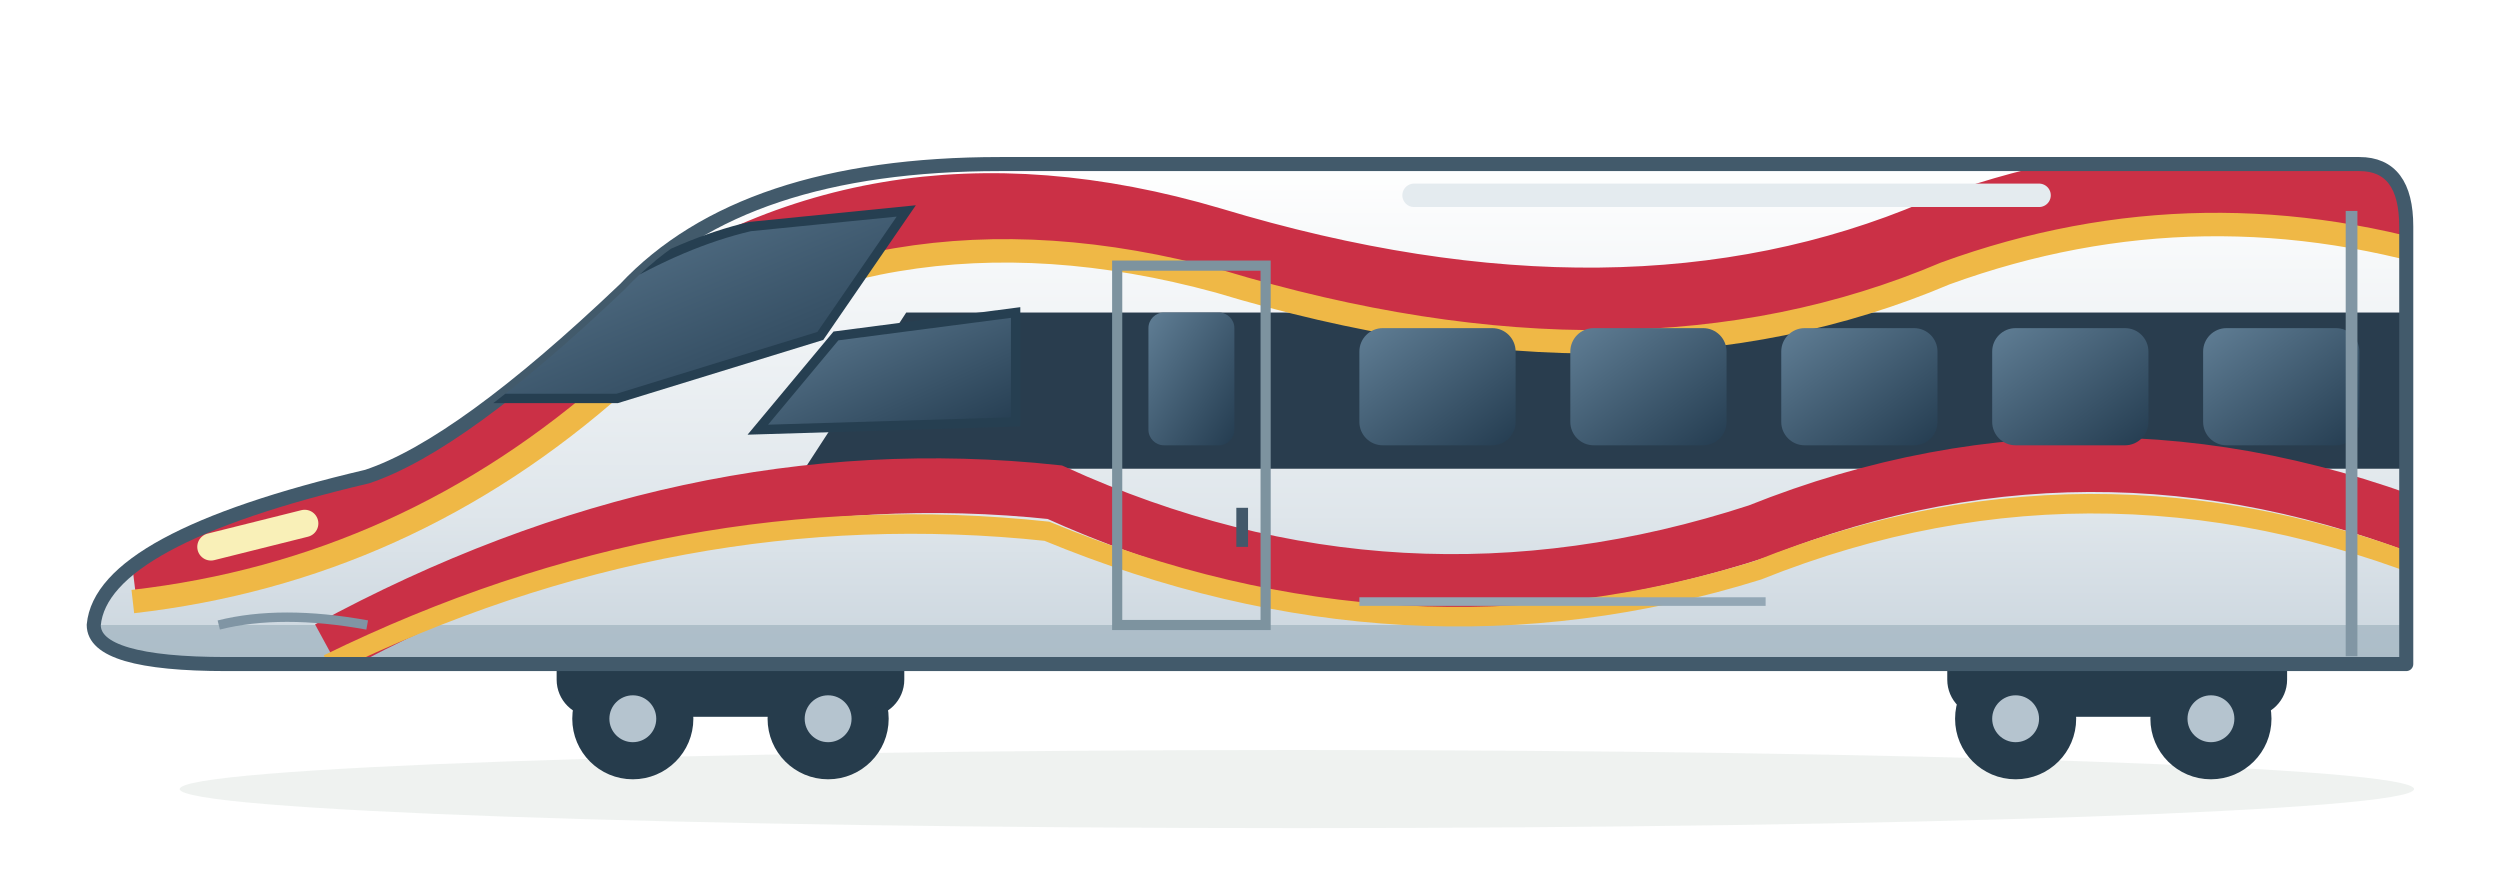
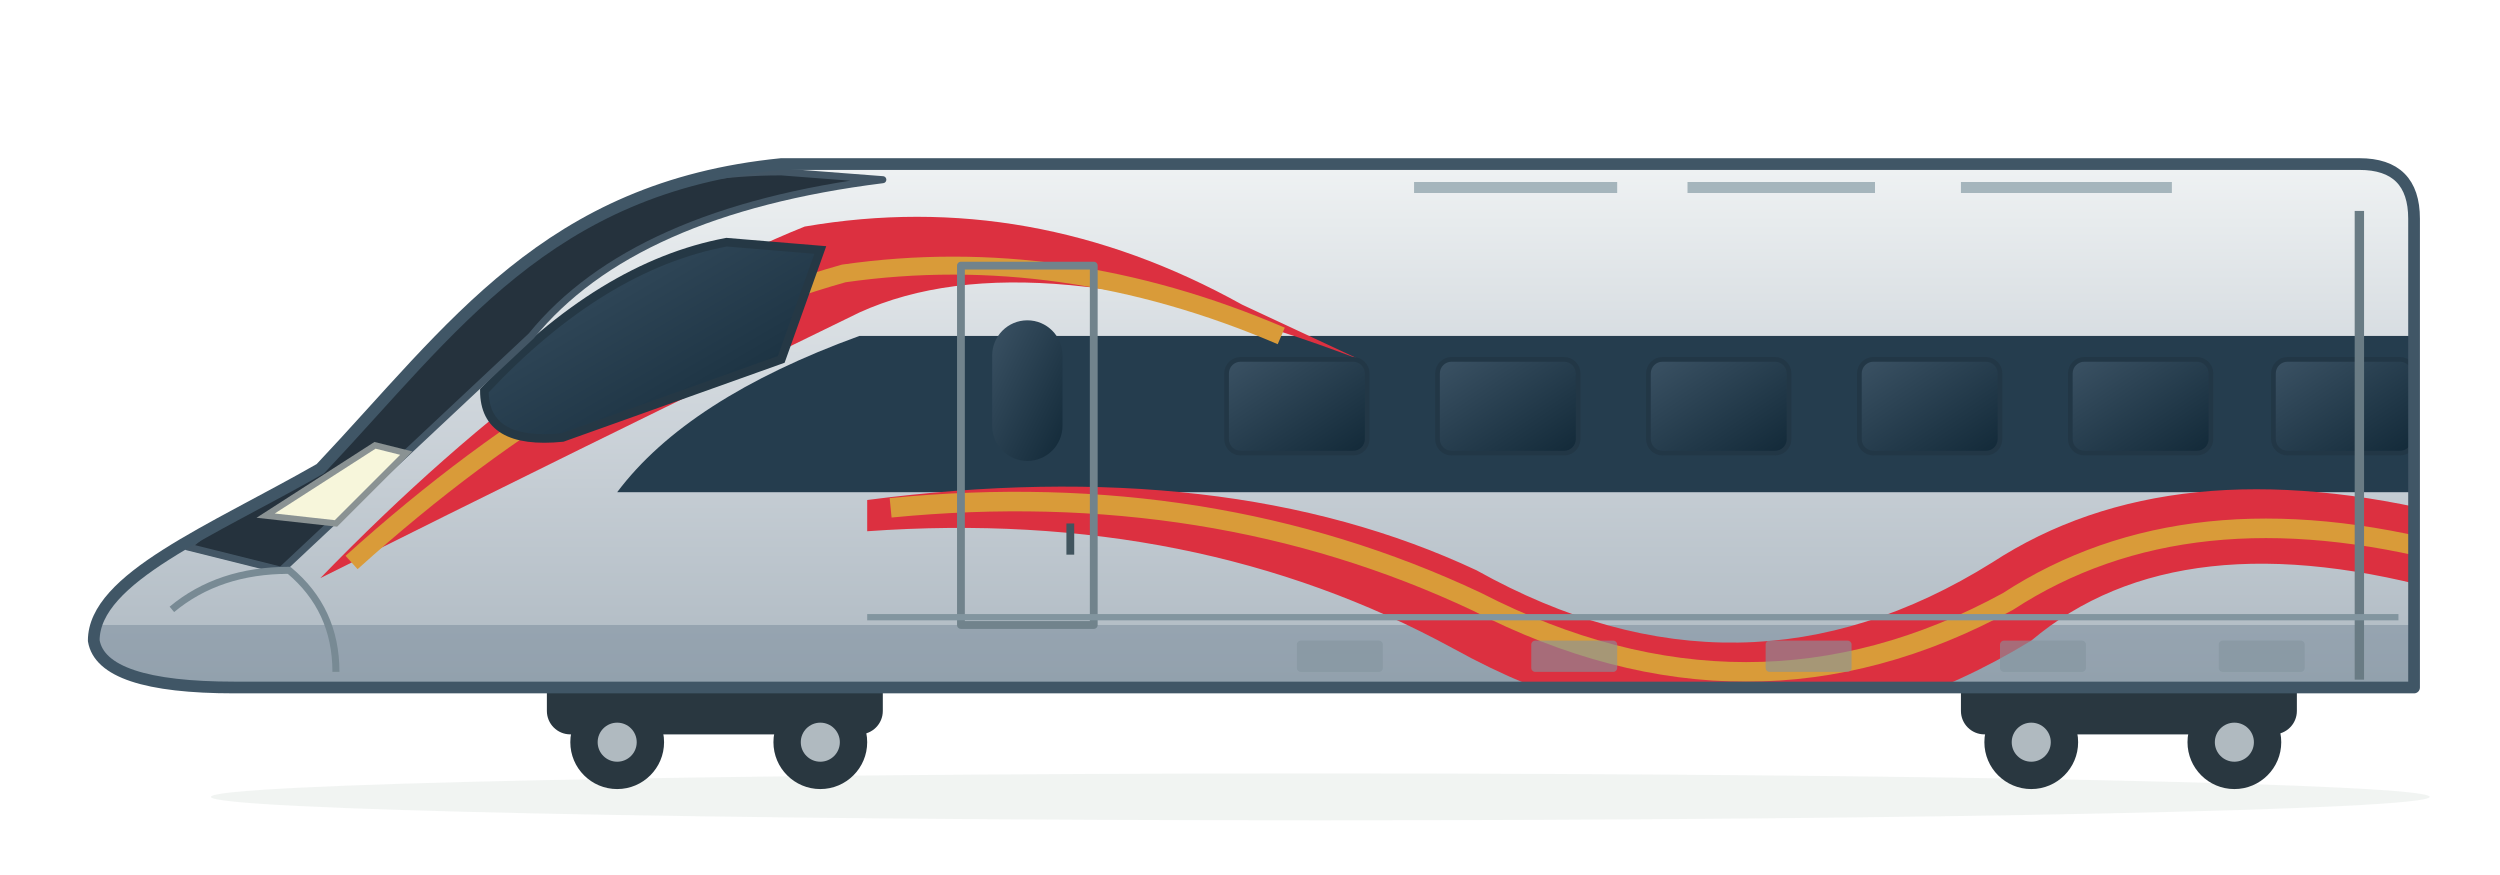
<svg xmlns="http://www.w3.org/2000/svg" viewBox="0 0 320 112" role="img" aria-labelledby="title desc">
  <defs>
    <linearGradient id="body" x1="0" y1="0" x2="0" y2="1">
-       <stop stop-color="#fff" />
-       <stop offset=".7" stop-color="#dfe6eb" />
-       <stop offset="1" stop-color="#c9d4dd" />
+       <stop stop-color="#eff2f3" />
+       <stop offset=".48" stop-color="#cdd4da" />
+       <stop offset="1" stop-color="#adb8c1" />
+     </linearGradient>
+     <linearGradient id="noseSilver" x1="0" y1="0" x2="0" y2="1">
+       <stop stop-color="#d8e1e8" />
+       <stop offset=".55" stop-color="#b8c6d0" />
+       <stop offset="1" stop-color="#8b9fae" />
    </linearGradient>
    <linearGradient id="glass" x1="0" y1="0" x2="1" y2="1">
-       <stop stop-color="#607e95" />
-       <stop offset="1" stop-color="#243c50" />
+       <stop stop-color="#3b5264" />
+       <stop offset="1" stop-color="#122938" />
    </linearGradient>
    <clipPath id="car">
-       <path d="M12 80 Q13 69 47 61 Q59 57 80 37 Q95 21 128 21 H302 Q308 21 308 29 V85 H29 Q12 85 12 80Z" />
+       <path d="M12 82C12 74 27 68 41 60C58 42 70 24 100 21H302Q309 21 309 28V88H30Q13 88 12 82Z" />
    </clipPath>
  </defs>
-   <ellipse cx="166" cy="101" rx="143" ry="5" fill="#315c42" opacity=".08" />
-   <g fill="#263c4c" stroke="#263c4c" stroke-width="1.5">
-     <rect x="72" y="81" width="43" height="10" rx="4" />
-     <rect x="250" y="81" width="42" height="10" rx="4" />
-     <circle cx="81" cy="92" r="7" />
-     <circle cx="106" cy="92" r="7" />
-     <circle cx="258" cy="92" r="7" />
-     <circle cx="283" cy="92" r="7" />
+   <ellipse cx="169" cy="102" rx="142" ry="3" fill="#315c42" opacity=".07" />
+   <g fill="#293740">
+     <rect x="70" y="84" width="43" height="10" rx="3" />
+     <rect x="251" y="84" width="43" height="10" rx="3" />
+     <circle cx="79" cy="95" r="6" />
+     <circle cx="105" cy="95" r="6" />
+     <circle cx="260" cy="95" r="6" />
+     <circle cx="286" cy="95" r="6" />
  </g>
-   <g fill="#b5c4cf">
-     <circle cx="81" cy="92" r="3" />
-     <circle cx="106" cy="92" r="3" />
-     <circle cx="258" cy="92" r="3" />
-     <circle cx="283" cy="92" r="3" />
+   <g fill="#b0bac0">
+     <circle cx="79" cy="95" r="2.5" />
+     <circle cx="105" cy="95" r="2.5" />
+     <circle cx="260" cy="95" r="2.5" />
+     <circle cx="286" cy="95" r="2.5" />
  </g>
-   <path d="M12 80 Q13 69 47 61 Q59 57 80 37 Q95 21 128 21 H302 Q308 21 308 29 V85 H29 Q12 85 12 80Z" fill="url(#body)" />
+   <path d="M12 82C12 74 27 68 41 60C58 42 70 24 100 21H302Q309 21 309 28V88H30Q13 88 12 82Z" fill="url(#body)" />
  <g clip-path="url(#car)">
-     <path d="M10 80 H316 V90 H10Z" fill="#94a9b7" opacity=".55" />
-     <path d="M116 40 H316 V60 H103Z" fill="#293d4e" />
-     <path d="M17 73 Q50 69 78 44 Q111 18 155 31 Q208 47 248 30 Q282 17 316 29" fill="none" stroke="#cb3046" stroke-width="9" />
-     <path d="M17 77 Q52 73 79 49 Q112 24 156 36 Q209 52 249 35 Q282 23 316 34" fill="none" stroke="#efb846" stroke-width="3" />
-     <path d="M42 83 Q88 58 135 63 Q179 83 225 68 Q270 50 316 70" fill="none" stroke="#ca3046" stroke-width="7" />
-     <path d="M42 85 Q87 63 134 68 Q180 87 225 73 Q270 55 316 75" fill="none" stroke="#efb846" stroke-width="2.5" />
-     <rect x="174" y="42" width="20" height="15" rx="3" fill="url(#glass)" />
-     <rect x="201" y="42" width="20" height="15" rx="3" fill="url(#glass)" />
-     <rect x="228" y="42" width="20" height="15" rx="3" fill="url(#glass)" />
-     <rect x="255" y="42" width="20" height="15" rx="3" fill="url(#glass)" />
-     <rect x="282" y="42" width="20" height="15" rx="3" fill="url(#glass)" />
-     <path d="M143 34H162V80H143Z" fill="none" stroke="#7d939f" stroke-width="1.3" />
-     <rect x="147" y="40" width="11" height="17" rx="2" fill="url(#glass)" />
-     <path d="M159 65v5" stroke="#42586a" stroke-width="1.5" />
-     <path d="M301 27V84" stroke="#8196a4" stroke-width="1.5" />
-     <path d="M174 77H226" stroke="#93a7b5" stroke-width="1.1" />
+     <path d="M12 80H314V93H12Z" fill="#687d8e" opacity=".4" />
+     <path d="M110 43H312V63H79Q88 51 110 43Z" fill="#253d4e" />
+     <path d="M41 74Q73 41 103 29Q132 24 159 39L174 46Q132 30 110 40Q73 58 41 74Z" fill="#dc3040" />
+     <path d="M45 72Q76 44 108 35Q136 31 164 43" fill="none" stroke="#d99b39" stroke-width="2.3" stroke-linejoin="round" />
+     <path d="M111 64Q157 58 189 73Q223 92 255 72Q278 57 314 66V76Q279 66 260 82Q224 104 186 83Q153 65 111 68Z" fill="#dc3040" />
+     <path d="M114 65Q155 61 189 77Q224 95 257 77Q280 62 314 71" fill="none" stroke="#d99b39" stroke-width="2.5" stroke-linejoin="round" />
+     <rect x="157" y="46" width="18" height="12" rx="1.8" fill="url(#glass)" stroke="#223746" stroke-width=".6" />
+     <rect x="184" y="46" width="18" height="12" rx="1.8" fill="url(#glass)" stroke="#223746" stroke-width=".6" />
+     <rect x="211" y="46" width="18" height="12" rx="1.8" fill="url(#glass)" stroke="#223746" stroke-width=".6" />
+     <rect x="238" y="46" width="18" height="12" rx="1.8" fill="url(#glass)" stroke="#223746" stroke-width=".6" />
+     <rect x="265" y="46" width="18" height="12" rx="1.8" fill="url(#glass)" stroke="#223746" stroke-width=".6" />
+     <rect x="291" y="46" width="18" height="12" rx="1.8" fill="url(#glass)" stroke="#223746" stroke-width=".6" />
+     <path d="M24 70Q46 52 61 35Q78 22 100 22L113 23Q81 27 68 43L36 73Z" fill="#25323d" />
+     <path d="M62 50Q77 34 93 31L105 32 100 46 72 56Q62 57 62 50Z" fill="url(#glass)" stroke="#253845" stroke-width="1.1" />
+     <path d="M24 70Q46 52 61 35Q78 22 100 22L113 23Q81 27 68 43L36 73Z" fill="none" stroke="#435665" stroke-width="0.9" stroke-linejoin="round" />
+     <path d="M34 66 48 57 52 58 43 67Z" fill="#f7f6db" stroke="#8a9293" stroke-width=".8" />
+     <path d="M123 34H140V80H123Z" fill="none" stroke="#71838c" stroke-width="1" stroke-linejoin="round" />
+     <rect x="127" y="41" width="9" height="18" rx="4.5" fill="url(#glass)" />
+     <path d="M137 67v4" fill="none" stroke="#41545e" stroke-width="1" stroke-linejoin="round" />
+     <path d="M302 27V87" fill="none" stroke="#697b84" stroke-width="1.2" stroke-linejoin="round" />
+     <path d="M111 79H307" fill="none" stroke="#82959f" stroke-width="0.8" stroke-linejoin="round" />
+     <rect x="166" y="82" width="11" height="4" rx=".5" fill="#83949e" opacity=".6" />
+     <rect x="196" y="82" width="11" height="4" rx=".5" fill="#83949e" opacity=".6" />
+     <rect x="226" y="82" width="11" height="4" rx=".5" fill="#83949e" opacity=".6" />
+     <rect x="256" y="82" width="11" height="4" rx=".5" fill="#83949e" opacity=".6" />
+     <rect x="284" y="82" width="11" height="4" rx=".5" fill="#83949e" opacity=".6" />
+     <path d="M181 24H207 M216 24H240 M251 24H278" fill="none" stroke="#a5b5bc" stroke-width="1.4" stroke-linejoin="round" />
+     <path d="M22 78Q28 73 37 73Q43 78 43 86" fill="none" stroke="#788a94" stroke-width="0.9" stroke-linejoin="round" />
  </g>
-   <path d="M12 80 Q13 69 47 61 Q59 57 80 37 Q95 21 128 21 H302 Q308 21 308 29 V85 H29 Q12 85 12 80Z" fill="none" stroke="#425a6b" stroke-width="1.8" stroke-linejoin="round" />
-   <g clip-path="url(#car)">
-     <path d="M59 51 Q79 33 96 29 L116 27 105 43 79 51Z" fill="url(#glass)" stroke="#263f51" stroke-width="1.2" />
-     <path d="M107 43 130 40 130 54 97 55Z" fill="url(#glass)" stroke="#263f51" stroke-width="1.2" />
-   </g>
-   <path d="M27 70l12-3" stroke="#f9f0b8" stroke-width="3.5" stroke-linecap="round" />
-   <path d="M28 80Q36 78 47 80" fill="none" stroke="#8095a4" stroke-width="1.2" />
-   <path d="M181 25H261" stroke="#e4ebef" stroke-width="3" stroke-linecap="round" />
+   <path d="M12 82C12 74 27 68 41 60C58 42 70 24 100 21H302Q309 21 309 28V88H30Q13 88 12 82Z" fill="none" stroke="#405666" stroke-width="1.5" stroke-linejoin="round" />
</svg>
